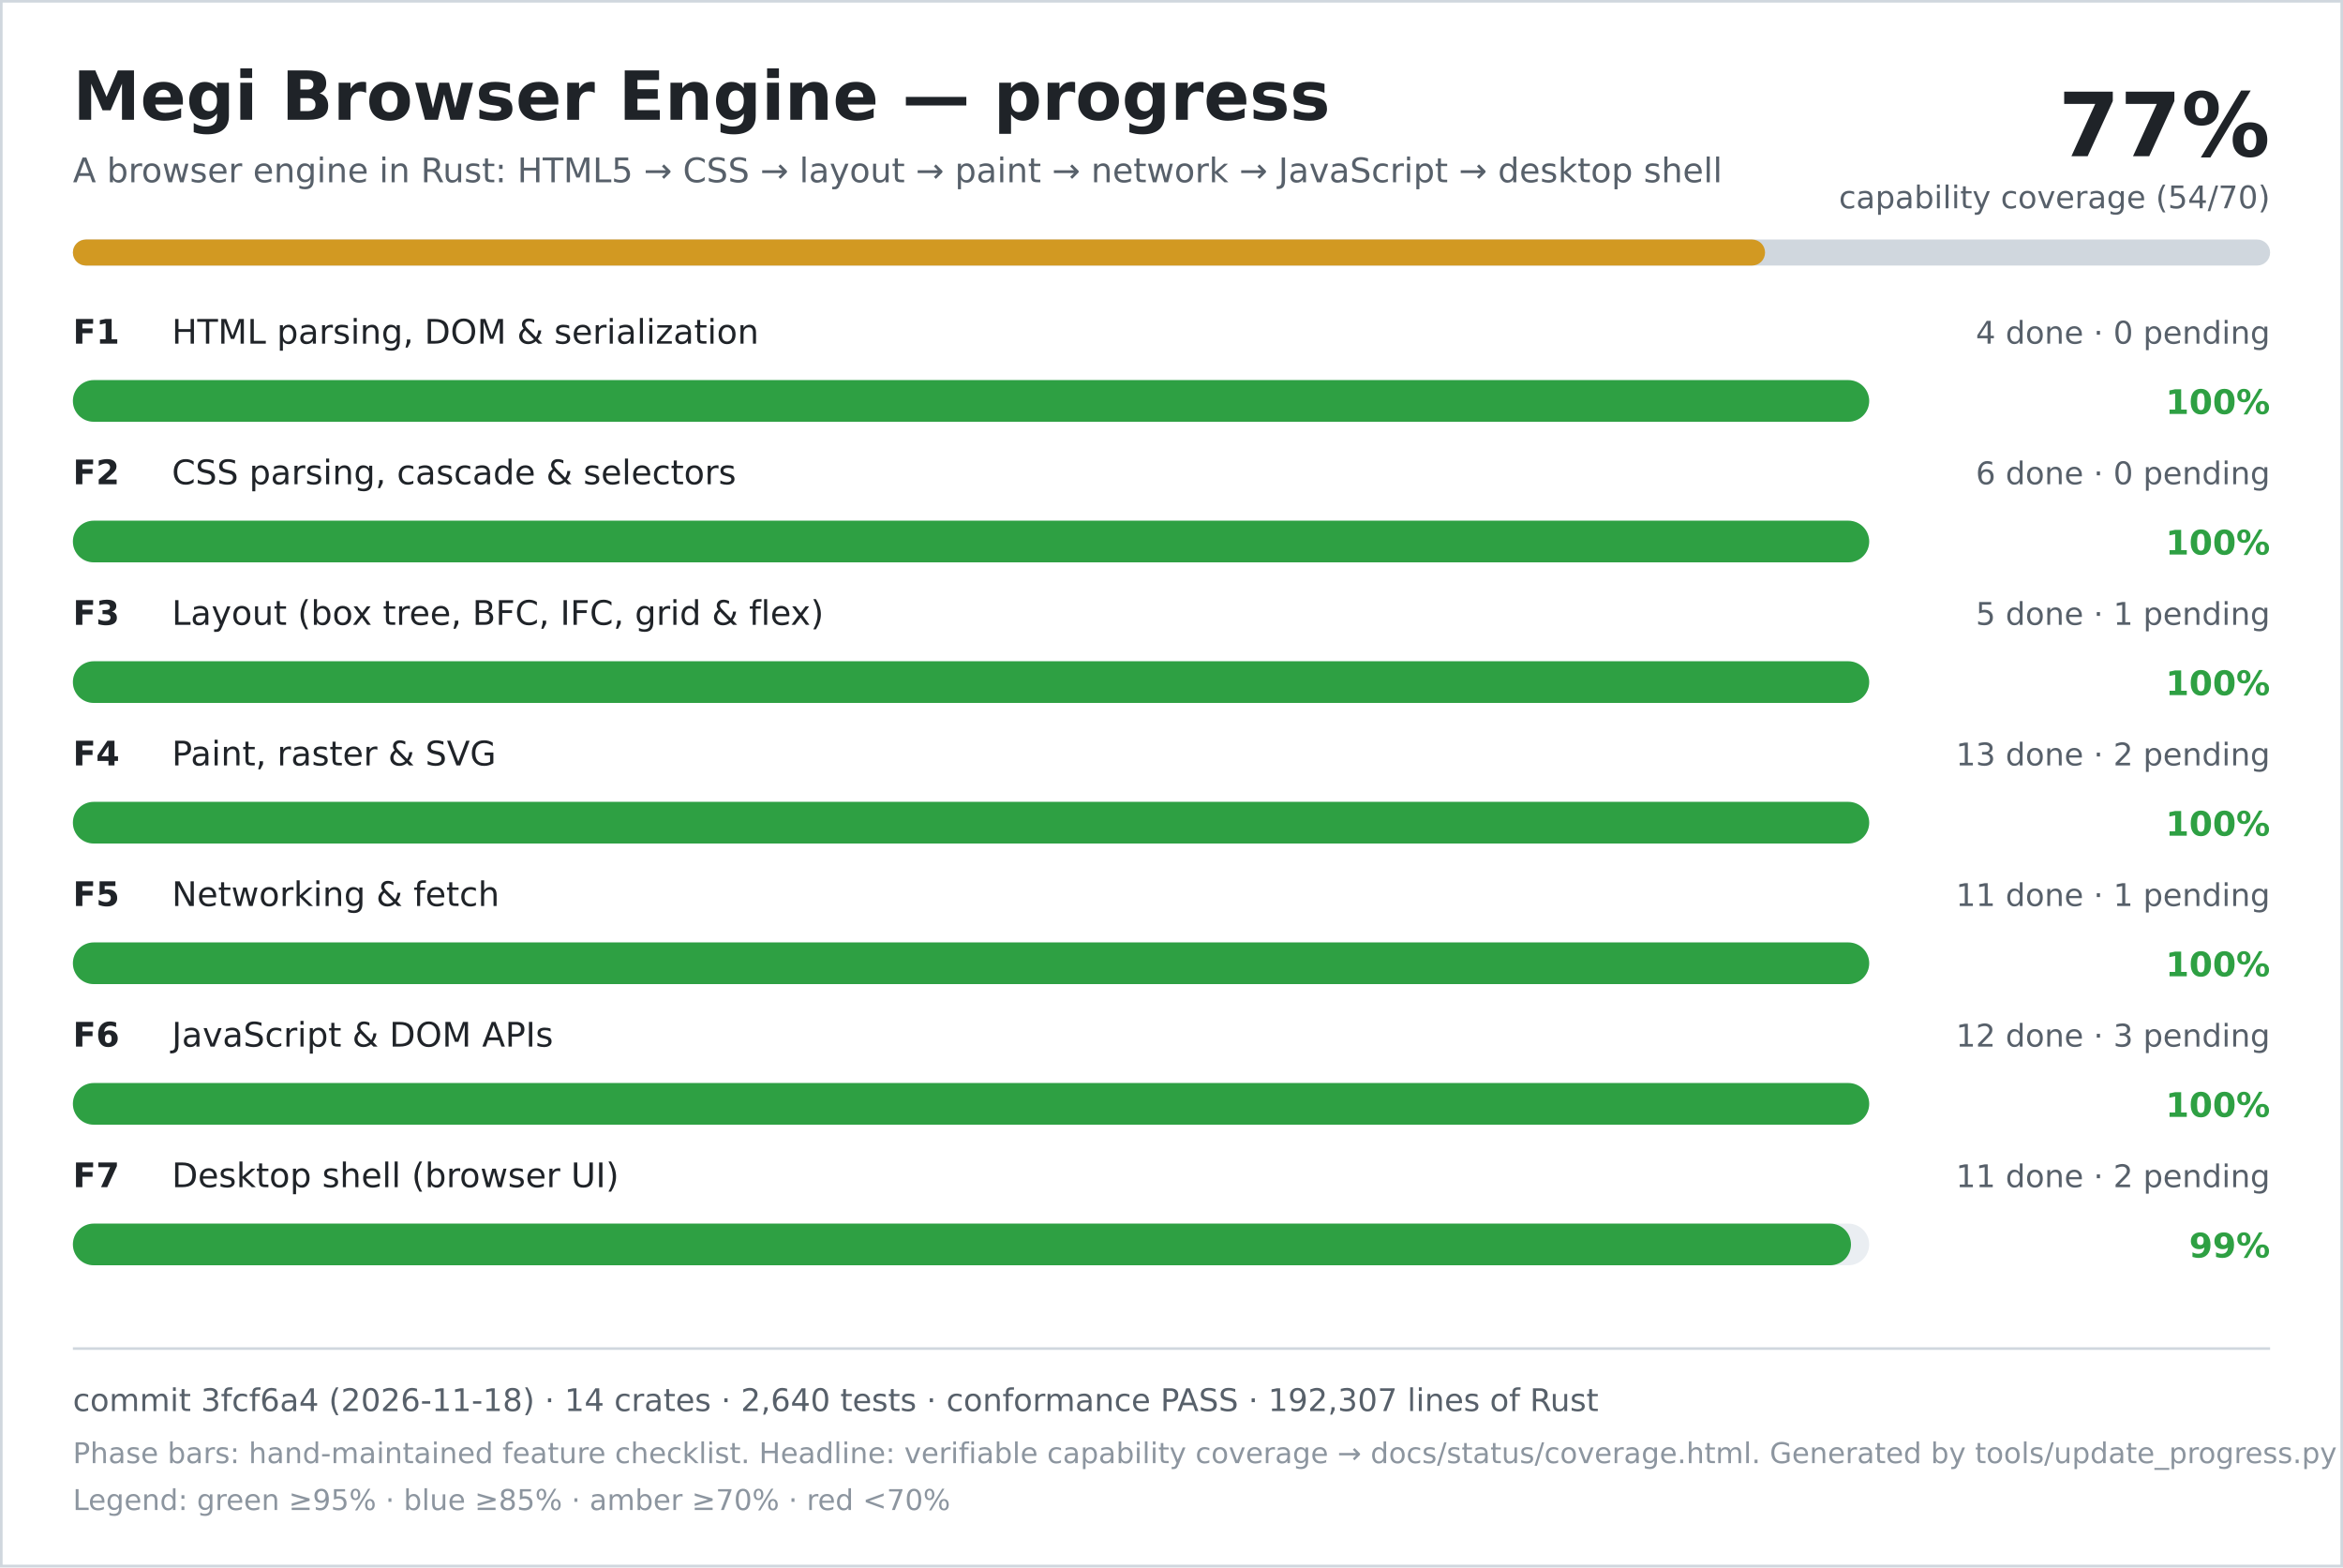
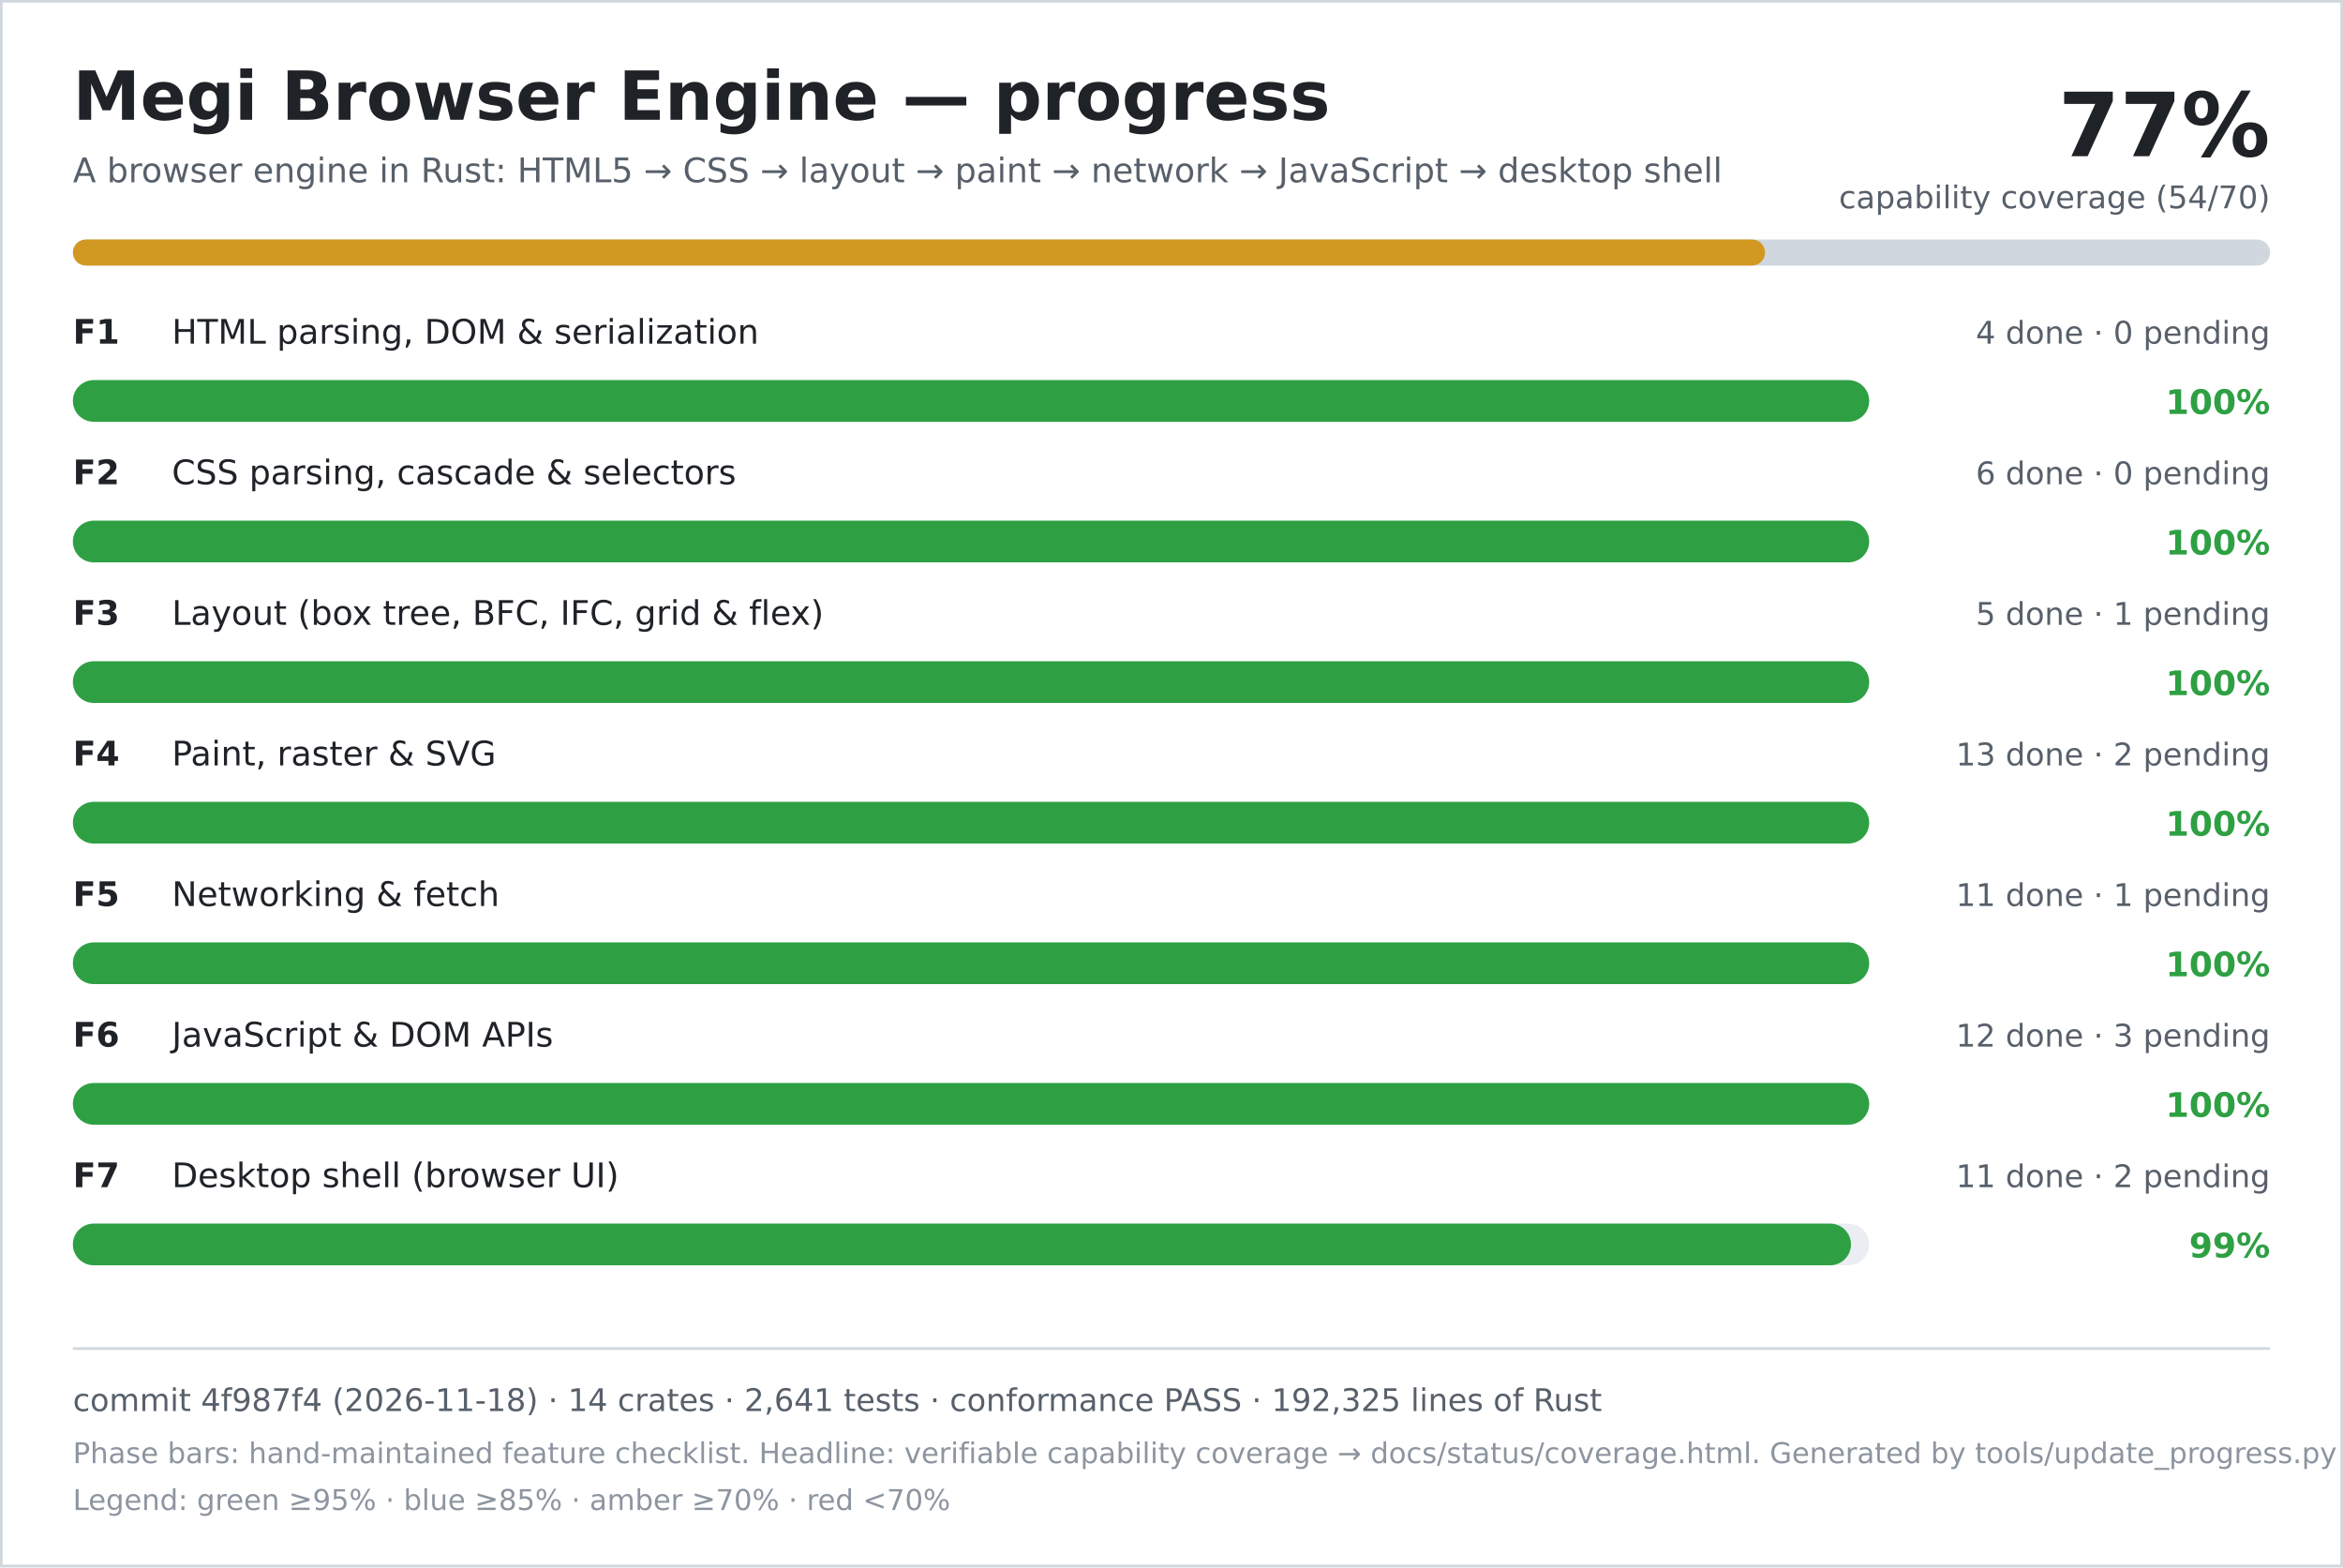
<svg xmlns="http://www.w3.org/2000/svg" width="900" height="602" viewBox="0 0 900 602" role="img" aria-labelledby="title desc">
  <rect width="900" height="602" fill="#ffffff" />
  <rect x="0.5" y="0.5" width="899" height="601" fill="none" stroke="#d0d7de" />
  <text x="28" y="46" font-family="DejaVu Sans, Verdana, sans-serif" font-size="26" font-weight="700" fill="#1f2328">Megi Browser Engine — progress</text>
  <text x="28" y="70" font-family="DejaVu Sans, Verdana, sans-serif" font-size="13" fill="#57606a">A browser engine in Rust: HTML5 → CSS → layout → paint → network → JavaScript → desktop shell</text>
  <text x="872" y="60" text-anchor="end" font-family="DejaVu Sans, Verdana, sans-serif" font-size="34" font-weight="700" fill="#1f2328">77%</text>
  <text x="872" y="80" text-anchor="end" font-family="DejaVu Sans, Verdana, sans-serif" font-size="12" fill="#57606a">capability coverage (54/70)</text>
  <rect x="28" y="92" width="844" height="10" rx="5" fill="#d0d7de" />
  <rect x="28" y="92" width="650" height="10" rx="5" fill="#d29922" />
  <text x="28" y="132" font-family="DejaVu Sans, Verdana, sans-serif" font-size="13" font-weight="700" fill="#1f2328">F1</text>
  <text x="66" y="132" font-family="DejaVu Sans, Verdana, sans-serif" font-size="13" fill="#1f2328">HTML parsing, DOM &amp; serialization</text>
  <text x="872" y="132" text-anchor="end" font-family="DejaVu Sans, Verdana, sans-serif" font-size="12" fill="#57606a">4 done · 0 pending</text>
  <rect x="28" y="146" width="690" height="16" rx="8" fill="#eaeef2" />
  <rect x="28" y="146" width="690" height="16" rx="8" fill="#2ea043" />
  <text x="872" y="159" text-anchor="end" font-family="DejaVu Sans, Verdana, sans-serif" font-size="13" font-weight="700" fill="#2ea043">100%</text>
  <text x="28" y="186" font-family="DejaVu Sans, Verdana, sans-serif" font-size="13" font-weight="700" fill="#1f2328">F2</text>
  <text x="66" y="186" font-family="DejaVu Sans, Verdana, sans-serif" font-size="13" fill="#1f2328">CSS parsing, cascade &amp; selectors</text>
  <text x="872" y="186" text-anchor="end" font-family="DejaVu Sans, Verdana, sans-serif" font-size="12" fill="#57606a">6 done · 0 pending</text>
  <rect x="28" y="200" width="690" height="16" rx="8" fill="#eaeef2" />
  <rect x="28" y="200" width="690" height="16" rx="8" fill="#2ea043" />
  <text x="872" y="213" text-anchor="end" font-family="DejaVu Sans, Verdana, sans-serif" font-size="13" font-weight="700" fill="#2ea043">100%</text>
  <text x="28" y="240" font-family="DejaVu Sans, Verdana, sans-serif" font-size="13" font-weight="700" fill="#1f2328">F3</text>
  <text x="66" y="240" font-family="DejaVu Sans, Verdana, sans-serif" font-size="13" fill="#1f2328">Layout (box tree, BFC, IFC, grid &amp; flex)</text>
  <text x="872" y="240" text-anchor="end" font-family="DejaVu Sans, Verdana, sans-serif" font-size="12" fill="#57606a">5 done · 1 pending</text>
  <rect x="28" y="254" width="690" height="16" rx="8" fill="#eaeef2" />
  <rect x="28" y="254" width="690" height="16" rx="8" fill="#2ea043" />
  <text x="872" y="267" text-anchor="end" font-family="DejaVu Sans, Verdana, sans-serif" font-size="13" font-weight="700" fill="#2ea043">100%</text>
  <text x="28" y="294" font-family="DejaVu Sans, Verdana, sans-serif" font-size="13" font-weight="700" fill="#1f2328">F4</text>
  <text x="66" y="294" font-family="DejaVu Sans, Verdana, sans-serif" font-size="13" fill="#1f2328">Paint, raster &amp; SVG</text>
  <text x="872" y="294" text-anchor="end" font-family="DejaVu Sans, Verdana, sans-serif" font-size="12" fill="#57606a">13 done · 2 pending</text>
  <rect x="28" y="308" width="690" height="16" rx="8" fill="#eaeef2" />
  <rect x="28" y="308" width="690" height="16" rx="8" fill="#2ea043" />
  <text x="872" y="321" text-anchor="end" font-family="DejaVu Sans, Verdana, sans-serif" font-size="13" font-weight="700" fill="#2ea043">100%</text>
  <text x="28" y="348" font-family="DejaVu Sans, Verdana, sans-serif" font-size="13" font-weight="700" fill="#1f2328">F5</text>
  <text x="66" y="348" font-family="DejaVu Sans, Verdana, sans-serif" font-size="13" fill="#1f2328">Networking &amp; fetch</text>
  <text x="872" y="348" text-anchor="end" font-family="DejaVu Sans, Verdana, sans-serif" font-size="12" fill="#57606a">11 done · 1 pending</text>
  <rect x="28" y="362" width="690" height="16" rx="8" fill="#eaeef2" />
  <rect x="28" y="362" width="690" height="16" rx="8" fill="#2ea043" />
  <text x="872" y="375" text-anchor="end" font-family="DejaVu Sans, Verdana, sans-serif" font-size="13" font-weight="700" fill="#2ea043">100%</text>
  <text x="28" y="402" font-family="DejaVu Sans, Verdana, sans-serif" font-size="13" font-weight="700" fill="#1f2328">F6</text>
  <text x="66" y="402" font-family="DejaVu Sans, Verdana, sans-serif" font-size="13" fill="#1f2328">JavaScript &amp; DOM APIs</text>
  <text x="872" y="402" text-anchor="end" font-family="DejaVu Sans, Verdana, sans-serif" font-size="12" fill="#57606a">12 done · 3 pending</text>
  <rect x="28" y="416" width="690" height="16" rx="8" fill="#eaeef2" />
  <rect x="28" y="416" width="690" height="16" rx="8" fill="#2ea043" />
  <text x="872" y="429" text-anchor="end" font-family="DejaVu Sans, Verdana, sans-serif" font-size="13" font-weight="700" fill="#2ea043">100%</text>
  <text x="28" y="456" font-family="DejaVu Sans, Verdana, sans-serif" font-size="13" font-weight="700" fill="#1f2328">F7</text>
  <text x="66" y="456" font-family="DejaVu Sans, Verdana, sans-serif" font-size="13" fill="#1f2328">Desktop shell (browser UI)</text>
  <text x="872" y="456" text-anchor="end" font-family="DejaVu Sans, Verdana, sans-serif" font-size="12" fill="#57606a">11 done · 2 pending</text>
  <rect x="28" y="470" width="690" height="16" rx="8" fill="#eaeef2" />
  <rect x="28" y="470" width="683" height="16" rx="8" fill="#2ea043" />
  <text x="872" y="483" text-anchor="end" font-family="DejaVu Sans, Verdana, sans-serif" font-size="13" font-weight="700" fill="#2ea043">99%</text>
  <line x1="28" y1="518" x2="872" y2="518" stroke="#d0d7de" />
-   <text x="28" y="542" font-family="DejaVu Sans, Verdana, sans-serif" font-size="12" fill="#57606a">commit 3fcf6a4 (2026-11-18) · 14 crates · 2,640 tests · conformance PASS · 192,307 lines of Rust</text>
+   <text x="28" y="542" font-family="DejaVu Sans, Verdana, sans-serif" font-size="12" fill="#57606a">commit 4f987f4 (2026-11-18) · 14 crates · 2,641 tests · conformance PASS · 192,325 lines of Rust</text>
  <text x="28" y="562" font-family="DejaVu Sans, Verdana, sans-serif" font-size="11" fill="#8c959f">Phase bars: hand-maintained feature checklist. Headline: verifiable capability coverage → docs/status/coverage.html. Generated by tools/update_progress.py — do not edit.</text>
  <text x="28" y="580" font-family="DejaVu Sans, Verdana, sans-serif" font-size="11" fill="#8c959f">Legend: green ≥95% · blue ≥85% · amber ≥70% · red &lt;70%</text>
</svg>
